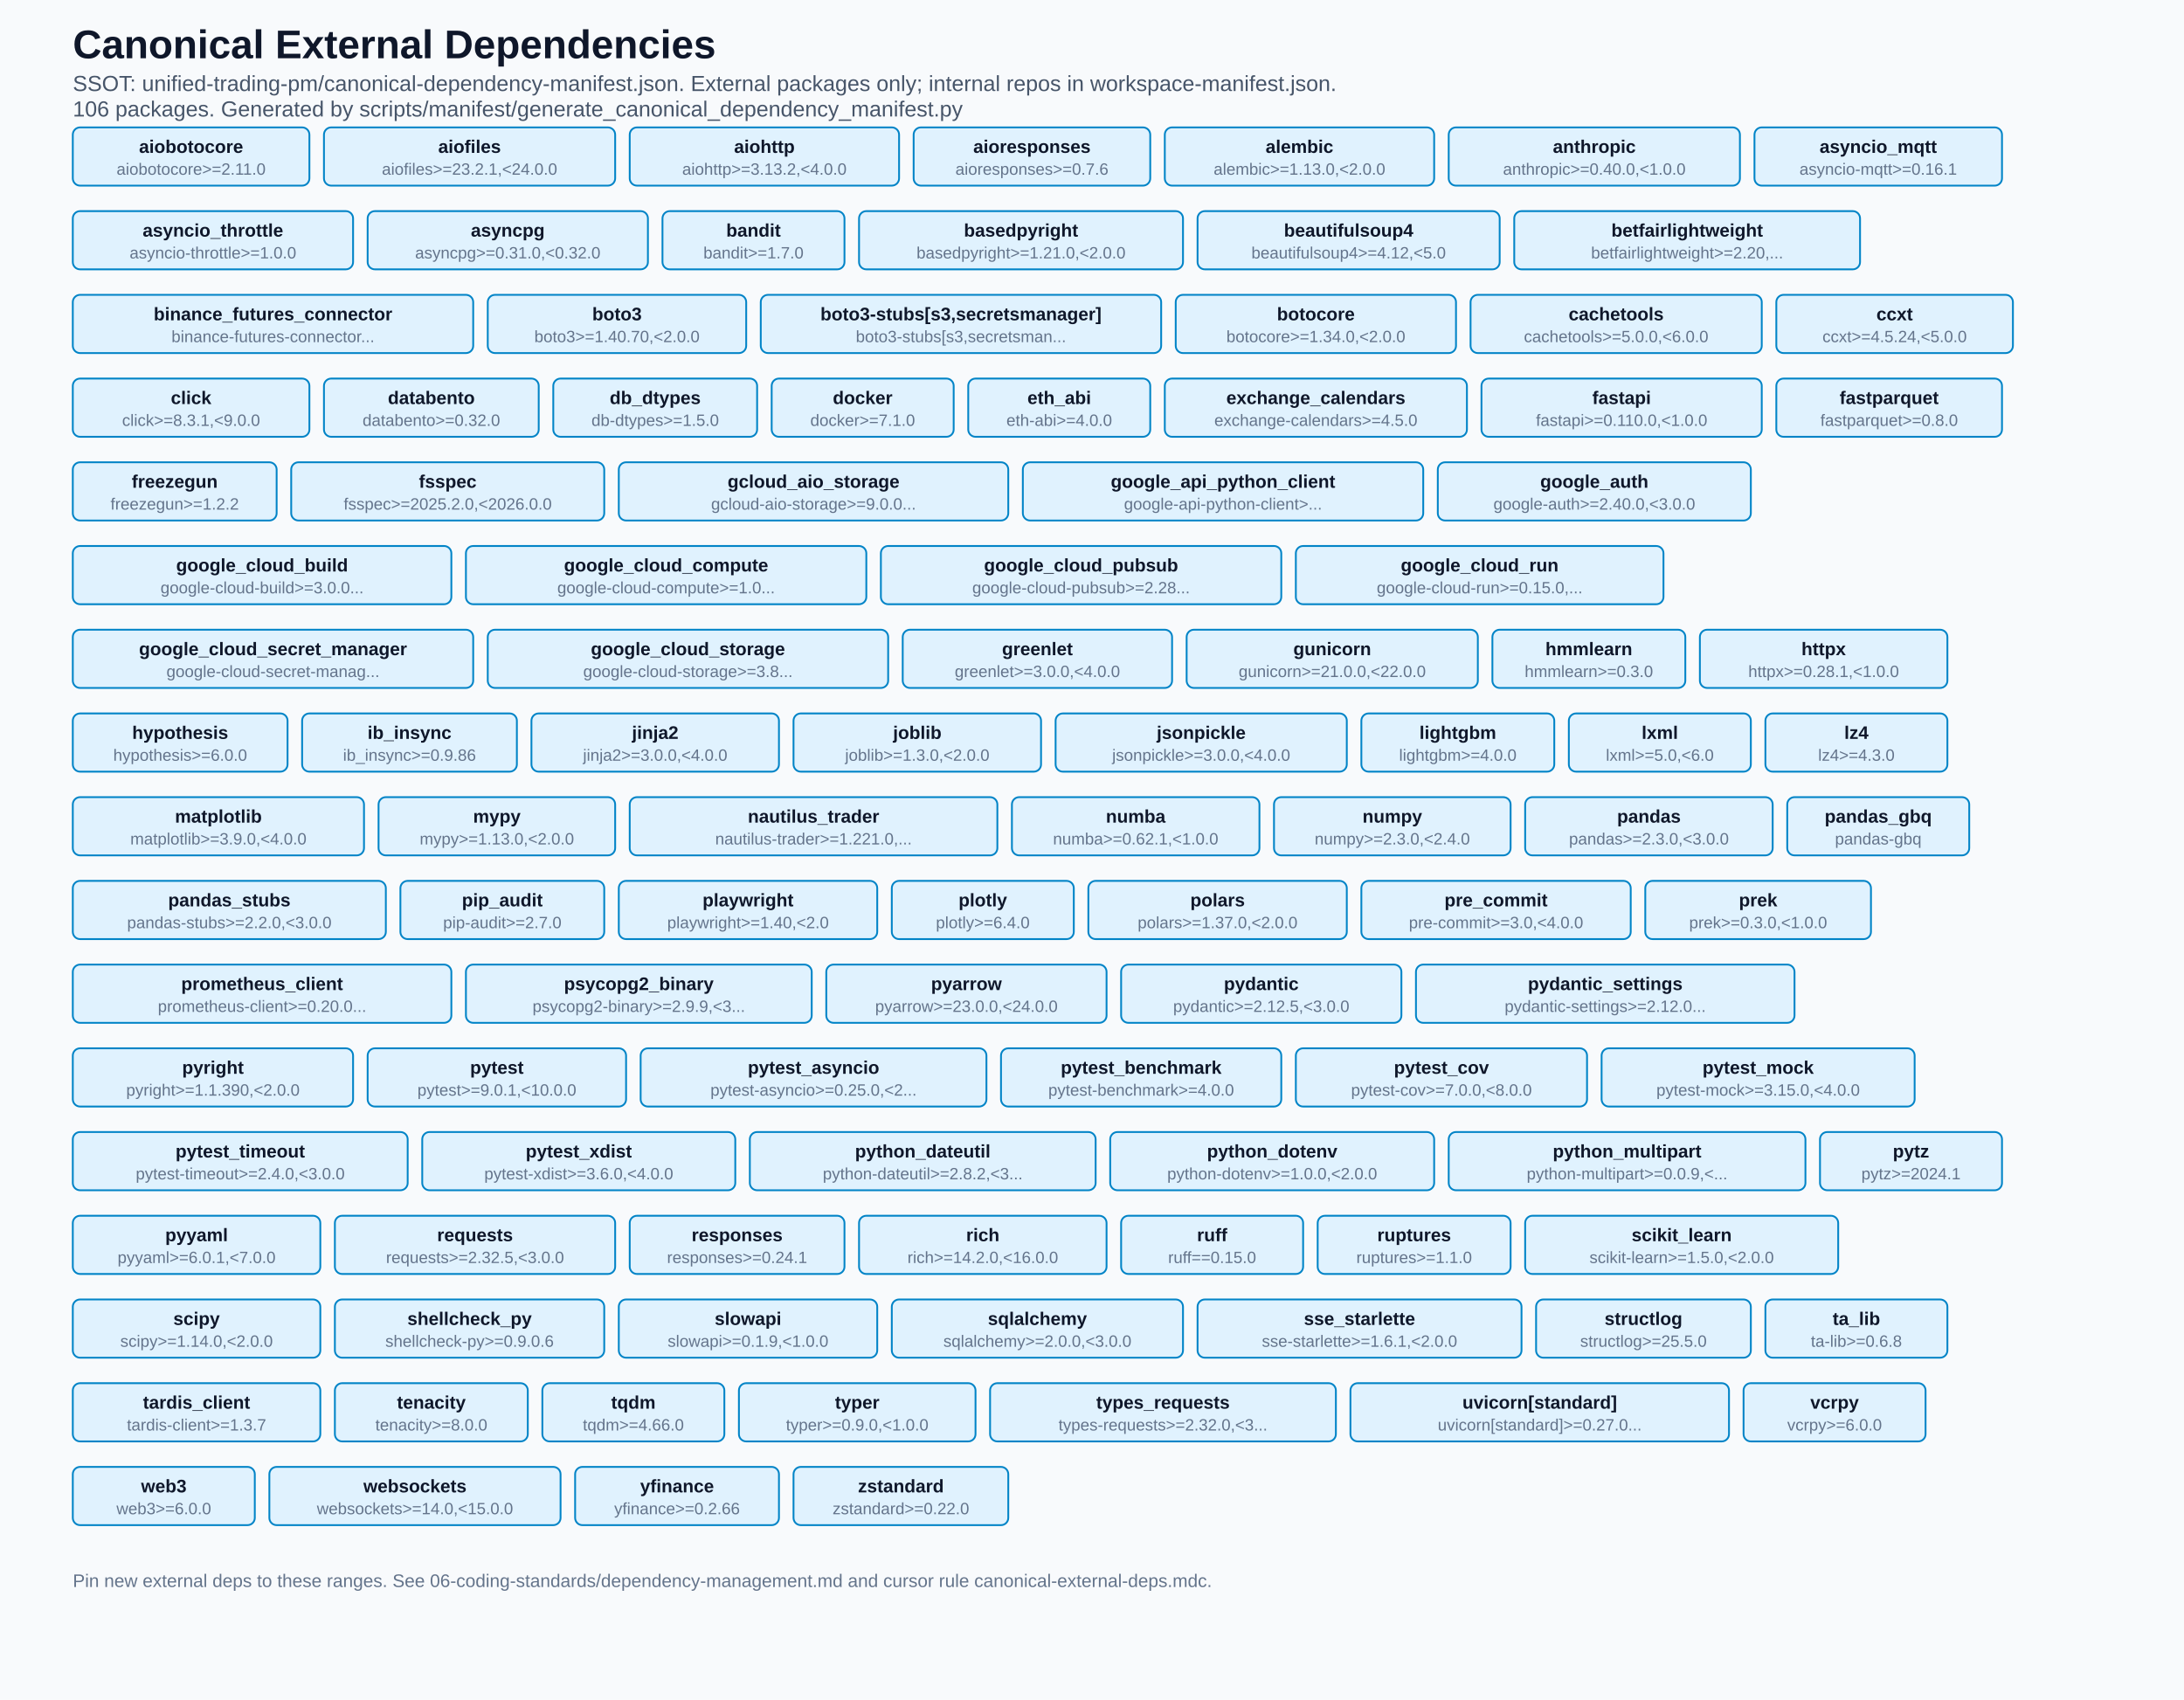
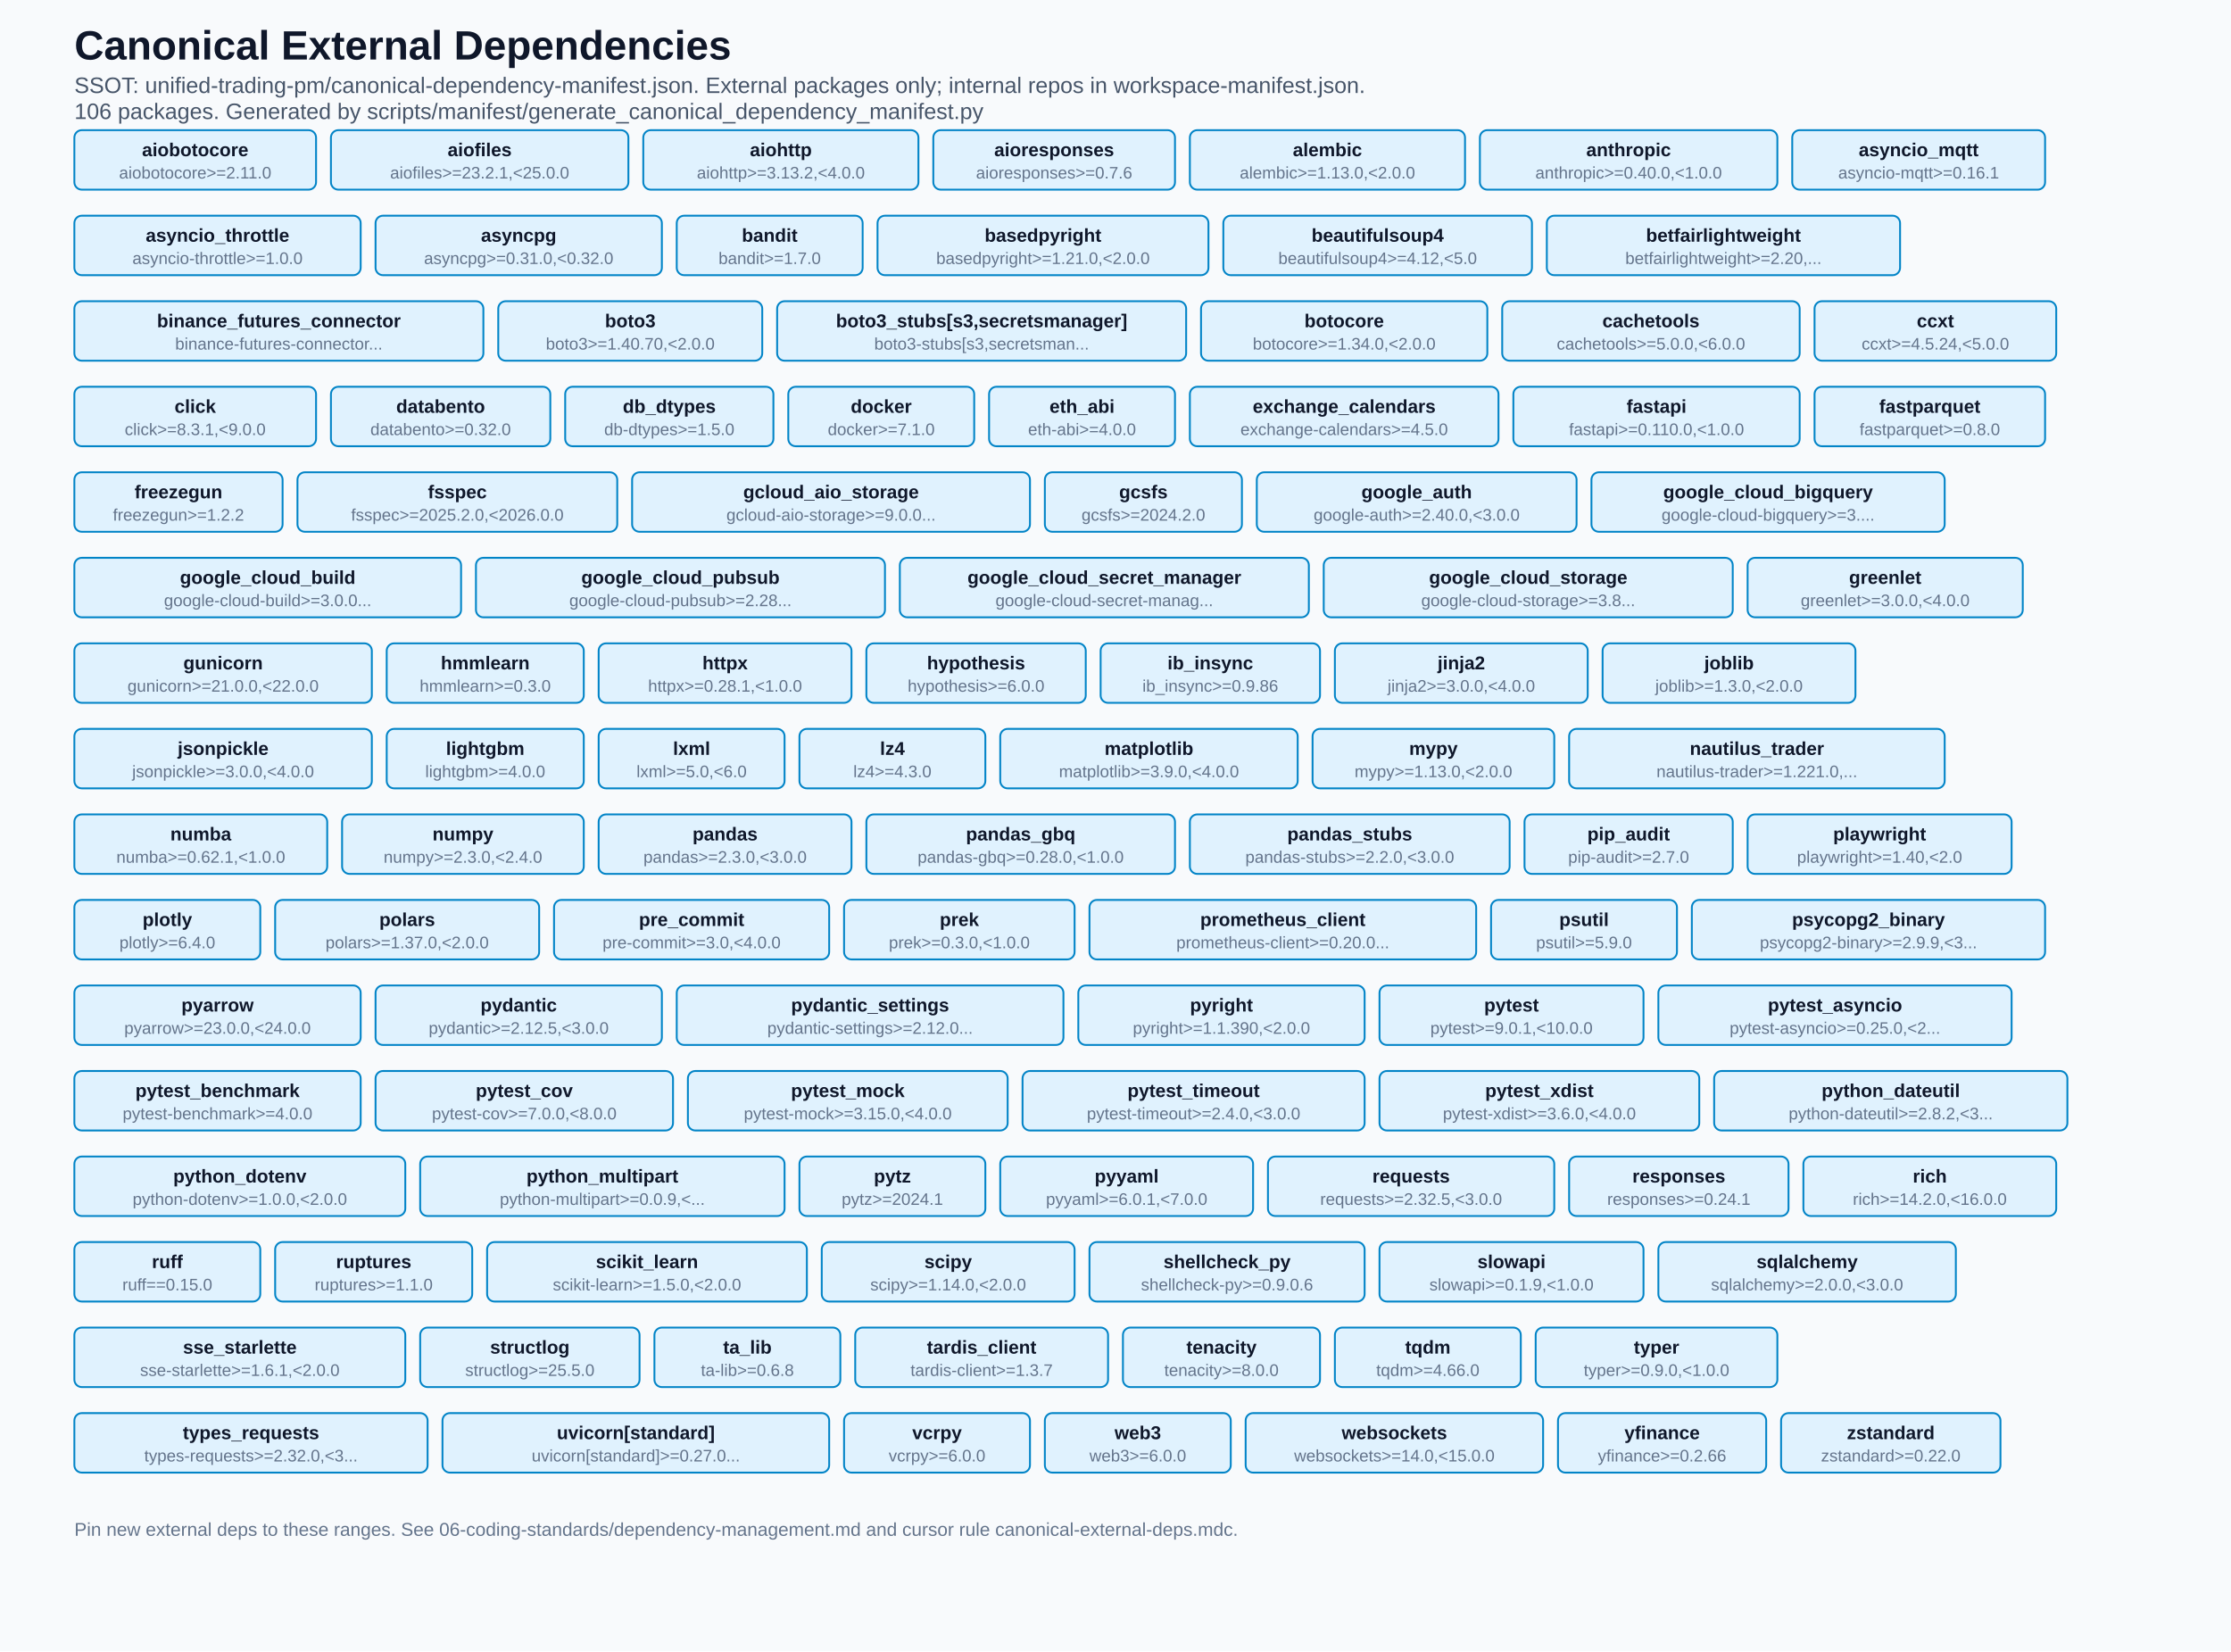
- <svg xmlns="http://www.w3.org/2000/svg" width="1200" height="934" viewBox="0 0 1200 934">
+ <svg xmlns="http://www.w3.org/2000/svg" width="1200" height="888" viewBox="0 0 1200 888">
  <defs>
    <style>

  .bg { fill: #f8fafc; }
  .title { font: 700 22px Arial, sans-serif; fill: #0f172a; }
  .subtitle { font: 500 12px Arial, sans-serif; fill: #475569; }
  .section { font: 700 13px Arial, sans-serif; fill: #0f172a; }
  .label { font: 600 10px Arial, sans-serif; fill: #0f172a; }
  .ver { font: 500 9px Arial, sans-serif; fill: #64748b; }
  .pkg-box { fill: #e0f2fe; stroke: #0284c7; stroke-width: 1; rx: 4; }
  .footer { font: 500 10px Arial, sans-serif; fill: #64748b; }

</style>
  </defs>
-   <rect class="bg" x="0" y="0" width="1200" height="934" />
+   <rect class="bg" x="0" y="0" width="1200" height="888" />
  <text x="40" y="32" class="title">Canonical External Dependencies</text>
  <text x="40" y="50" class="subtitle">SSOT: unified-trading-pm/canonical-dependency-manifest.json. External packages only; internal repos in workspace-manifest.json.</text>
  <text x="40" y="64" class="subtitle">106 packages. Generated by scripts/manifest/generate_canonical_dependency_manifest.py</text>
  <rect x="40" y="70" width="130" height="32" class="pkg-box" />
  <text x="105" y="84" text-anchor="middle" class="label">aiobotocore</text>
  <text x="105" y="96" text-anchor="middle" class="ver">aiobotocore&gt;=2.11.0</text>
  <rect x="178" y="70" width="160" height="32" class="pkg-box" />
  <text x="258" y="84" text-anchor="middle" class="label">aiofiles</text>
-   <text x="258" y="96" text-anchor="middle" class="ver">aiofiles&gt;=23.2.1,&lt;24.0.0</text>
+   <text x="258" y="96" text-anchor="middle" class="ver">aiofiles&gt;=23.2.1,&lt;25.0.0</text>
  <rect x="346" y="70" width="148" height="32" class="pkg-box" />
  <text x="420" y="84" text-anchor="middle" class="label">aiohttp</text>
  <text x="420" y="96" text-anchor="middle" class="ver">aiohttp&gt;=3.13.2,&lt;4.0.0</text>
  <rect x="502" y="70" width="130" height="32" class="pkg-box" />
  <text x="567" y="84" text-anchor="middle" class="label">aioresponses</text>
  <text x="567" y="96" text-anchor="middle" class="ver">aioresponses&gt;=0.7.6</text>
  <rect x="640" y="70" width="148" height="32" class="pkg-box" />
  <text x="714" y="84" text-anchor="middle" class="label">alembic</text>
  <text x="714" y="96" text-anchor="middle" class="ver">alembic&gt;=1.13.0,&lt;2.0.0</text>
  <rect x="796" y="70" width="160" height="32" class="pkg-box" />
  <text x="876" y="84" text-anchor="middle" class="label">anthropic</text>
  <text x="876" y="96" text-anchor="middle" class="ver">anthropic&gt;=0.40.0,&lt;1.0.0</text>
  <rect x="964" y="70" width="136" height="32" class="pkg-box" />
  <text x="1032" y="84" text-anchor="middle" class="label">asyncio_mqtt</text>
  <text x="1032" y="96" text-anchor="middle" class="ver">asyncio-mqtt&gt;=0.16.1</text>
  <rect x="40" y="116" width="154" height="32" class="pkg-box" />
  <text x="117" y="130" text-anchor="middle" class="label">asyncio_throttle</text>
  <text x="117" y="142" text-anchor="middle" class="ver">asyncio-throttle&gt;=1.0.0</text>
  <rect x="202" y="116" width="154" height="32" class="pkg-box" />
  <text x="279" y="130" text-anchor="middle" class="label">asyncpg</text>
  <text x="279" y="142" text-anchor="middle" class="ver">asyncpg&gt;=0.31.0,&lt;0.32.0</text>
  <rect x="364" y="116" width="100" height="32" class="pkg-box" />
  <text x="414" y="130" text-anchor="middle" class="label">bandit</text>
  <text x="414" y="142" text-anchor="middle" class="ver">bandit&gt;=1.7.0</text>
  <rect x="472" y="116" width="178" height="32" class="pkg-box" />
  <text x="561" y="130" text-anchor="middle" class="label">basedpyright</text>
  <text x="561" y="142" text-anchor="middle" class="ver">basedpyright&gt;=1.21.0,&lt;2.0.0</text>
  <rect x="658" y="116" width="166" height="32" class="pkg-box" />
  <text x="741" y="130" text-anchor="middle" class="label">beautifulsoup4</text>
  <text x="741" y="142" text-anchor="middle" class="ver">beautifulsoup4&gt;=4.12,&lt;5.0</text>
  <rect x="832" y="116" width="190" height="32" class="pkg-box" />
  <text x="927" y="130" text-anchor="middle" class="label">betfairlightweight</text>
  <text x="927" y="142" text-anchor="middle" class="ver">betfairlightweight&gt;=2.20,...</text>
  <rect x="40" y="162" width="220" height="32" class="pkg-box" />
  <text x="150" y="176" text-anchor="middle" class="label">binance_futures_connector</text>
  <text x="150" y="188" text-anchor="middle" class="ver">binance-futures-connector...</text>
  <rect x="268" y="162" width="142" height="32" class="pkg-box" />
  <text x="339" y="176" text-anchor="middle" class="label">boto3</text>
  <text x="339" y="188" text-anchor="middle" class="ver">boto3&gt;=1.40.70,&lt;2.0.0</text>
  <rect x="418" y="162" width="220" height="32" class="pkg-box" />
-   <text x="528" y="176" text-anchor="middle" class="label">boto3-stubs[s3,secretsmanager]</text>
+   <text x="528" y="176" text-anchor="middle" class="label">boto3_stubs[s3,secretsmanager]</text>
  <text x="528" y="188" text-anchor="middle" class="ver">boto3-stubs[s3,secretsman...</text>
  <rect x="646" y="162" width="154" height="32" class="pkg-box" />
  <text x="723" y="176" text-anchor="middle" class="label">botocore</text>
  <text x="723" y="188" text-anchor="middle" class="ver">botocore&gt;=1.34.0,&lt;2.0.0</text>
  <rect x="808" y="162" width="160" height="32" class="pkg-box" />
  <text x="888" y="176" text-anchor="middle" class="label">cachetools</text>
  <text x="888" y="188" text-anchor="middle" class="ver">cachetools&gt;=5.0.0,&lt;6.0.0</text>
  <rect x="976" y="162" width="130" height="32" class="pkg-box" />
  <text x="1041" y="176" text-anchor="middle" class="label">ccxt</text>
  <text x="1041" y="188" text-anchor="middle" class="ver">ccxt&gt;=4.5.24,&lt;5.0.0</text>
  <rect x="40" y="208" width="130" height="32" class="pkg-box" />
  <text x="105" y="222" text-anchor="middle" class="label">click</text>
  <text x="105" y="234" text-anchor="middle" class="ver">click&gt;=8.3.1,&lt;9.0.0</text>
  <rect x="178" y="208" width="118" height="32" class="pkg-box" />
  <text x="237" y="222" text-anchor="middle" class="label">databento</text>
  <text x="237" y="234" text-anchor="middle" class="ver">databento&gt;=0.32.0</text>
  <rect x="304" y="208" width="112" height="32" class="pkg-box" />
  <text x="360" y="222" text-anchor="middle" class="label">db_dtypes</text>
  <text x="360" y="234" text-anchor="middle" class="ver">db-dtypes&gt;=1.5.0</text>
  <rect x="424" y="208" width="100" height="32" class="pkg-box" />
  <text x="474" y="222" text-anchor="middle" class="label">docker</text>
  <text x="474" y="234" text-anchor="middle" class="ver">docker&gt;=7.1.0</text>
  <rect x="532" y="208" width="100" height="32" class="pkg-box" />
  <text x="582" y="222" text-anchor="middle" class="label">eth_abi</text>
  <text x="582" y="234" text-anchor="middle" class="ver">eth-abi&gt;=4.0.0</text>
  <rect x="640" y="208" width="166" height="32" class="pkg-box" />
  <text x="723" y="222" text-anchor="middle" class="label">exchange_calendars</text>
  <text x="723" y="234" text-anchor="middle" class="ver">exchange-calendars&gt;=4.5.0</text>
  <rect x="814" y="208" width="154" height="32" class="pkg-box" />
  <text x="891" y="222" text-anchor="middle" class="label">fastapi</text>
  <text x="891" y="234" text-anchor="middle" class="ver">fastapi&gt;=0.110.0,&lt;1.0.0</text>
  <rect x="976" y="208" width="124" height="32" class="pkg-box" />
  <text x="1038" y="222" text-anchor="middle" class="label">fastparquet</text>
  <text x="1038" y="234" text-anchor="middle" class="ver">fastparquet&gt;=0.8.0</text>
  <rect x="40" y="254" width="112" height="32" class="pkg-box" />
  <text x="96" y="268" text-anchor="middle" class="label">freezegun</text>
  <text x="96" y="280" text-anchor="middle" class="ver">freezegun&gt;=1.2.2</text>
  <rect x="160" y="254" width="172" height="32" class="pkg-box" />
  <text x="246" y="268" text-anchor="middle" class="label">fsspec</text>
  <text x="246" y="280" text-anchor="middle" class="ver">fsspec&gt;=2025.2.0,&lt;2026.0.0</text>
  <rect x="340" y="254" width="214" height="32" class="pkg-box" />
  <text x="447" y="268" text-anchor="middle" class="label">gcloud_aio_storage</text>
  <text x="447" y="280" text-anchor="middle" class="ver">gcloud-aio-storage&gt;=9.0.0...</text>
-   <rect x="562" y="254" width="220" height="32" class="pkg-box" />
-   <text x="672" y="268" text-anchor="middle" class="label">google_api_python_client</text>
-   <text x="672" y="280" text-anchor="middle" class="ver">google-api-python-client&gt;...</text>
-   <rect x="790" y="254" width="172" height="32" class="pkg-box" />
-   <text x="876" y="268" text-anchor="middle" class="label">google_auth</text>
-   <text x="876" y="280" text-anchor="middle" class="ver">google-auth&gt;=2.40.0,&lt;3.0.0</text>
+   <rect x="562" y="254" width="106" height="32" class="pkg-box" />
+   <text x="615" y="268" text-anchor="middle" class="label">gcsfs</text>
+   <text x="615" y="280" text-anchor="middle" class="ver">gcsfs&gt;=2024.2.0</text>
+   <rect x="676" y="254" width="172" height="32" class="pkg-box" />
+   <text x="762" y="268" text-anchor="middle" class="label">google_auth</text>
+   <text x="762" y="280" text-anchor="middle" class="ver">google-auth&gt;=2.40.0,&lt;3.0.0</text>
+   <rect x="856" y="254" width="190" height="32" class="pkg-box" />
+   <text x="951" y="268" text-anchor="middle" class="label">google_cloud_bigquery</text>
+   <text x="951" y="280" text-anchor="middle" class="ver">google-cloud-bigquery&gt;=3....</text>
  <rect x="40" y="300" width="208" height="32" class="pkg-box" />
  <text x="144" y="314" text-anchor="middle" class="label">google_cloud_build</text>
  <text x="144" y="326" text-anchor="middle" class="ver">google-cloud-build&gt;=3.0.0...</text>
  <rect x="256" y="300" width="220" height="32" class="pkg-box" />
-   <text x="366" y="314" text-anchor="middle" class="label">google_cloud_compute</text>
-   <text x="366" y="326" text-anchor="middle" class="ver">google-cloud-compute&gt;=1.0...</text>
+   <text x="366" y="314" text-anchor="middle" class="label">google_cloud_pubsub</text>
+   <text x="366" y="326" text-anchor="middle" class="ver">google-cloud-pubsub&gt;=2.28...</text>
  <rect x="484" y="300" width="220" height="32" class="pkg-box" />
-   <text x="594" y="314" text-anchor="middle" class="label">google_cloud_pubsub</text>
-   <text x="594" y="326" text-anchor="middle" class="ver">google-cloud-pubsub&gt;=2.28...</text>
-   <rect x="712" y="300" width="202" height="32" class="pkg-box" />
-   <text x="813" y="314" text-anchor="middle" class="label">google_cloud_run</text>
-   <text x="813" y="326" text-anchor="middle" class="ver">google-cloud-run&gt;=0.15.0,...</text>
-   <rect x="40" y="346" width="220" height="32" class="pkg-box" />
-   <text x="150" y="360" text-anchor="middle" class="label">google_cloud_secret_manager</text>
-   <text x="150" y="372" text-anchor="middle" class="ver">google-cloud-secret-manag...</text>
-   <rect x="268" y="346" width="220" height="32" class="pkg-box" />
-   <text x="378" y="360" text-anchor="middle" class="label">google_cloud_storage</text>
-   <text x="378" y="372" text-anchor="middle" class="ver">google-cloud-storage&gt;=3.8...</text>
-   <rect x="496" y="346" width="148" height="32" class="pkg-box" />
-   <text x="570" y="360" text-anchor="middle" class="label">greenlet</text>
-   <text x="570" y="372" text-anchor="middle" class="ver">greenlet&gt;=3.0.0,&lt;4.0.0</text>
-   <rect x="652" y="346" width="160" height="32" class="pkg-box" />
-   <text x="732" y="360" text-anchor="middle" class="label">gunicorn</text>
-   <text x="732" y="372" text-anchor="middle" class="ver">gunicorn&gt;=21.0.0,&lt;22.0.0</text>
-   <rect x="820" y="346" width="106" height="32" class="pkg-box" />
-   <text x="873" y="360" text-anchor="middle" class="label">hmmlearn</text>
-   <text x="873" y="372" text-anchor="middle" class="ver">hmmlearn&gt;=0.3.0</text>
-   <rect x="934" y="346" width="136" height="32" class="pkg-box" />
-   <text x="1002" y="360" text-anchor="middle" class="label">httpx</text>
-   <text x="1002" y="372" text-anchor="middle" class="ver">httpx&gt;=0.28.1,&lt;1.0.0</text>
-   <rect x="40" y="392" width="118" height="32" class="pkg-box" />
-   <text x="99" y="406" text-anchor="middle" class="label">hypothesis</text>
-   <text x="99" y="418" text-anchor="middle" class="ver">hypothesis&gt;=6.0.0</text>
-   <rect x="166" y="392" width="118" height="32" class="pkg-box" />
-   <text x="225" y="406" text-anchor="middle" class="label">ib_insync</text>
-   <text x="225" y="418" text-anchor="middle" class="ver">ib_insync&gt;=0.9.86</text>
-   <rect x="292" y="392" width="136" height="32" class="pkg-box" />
-   <text x="360" y="406" text-anchor="middle" class="label">jinja2</text>
-   <text x="360" y="418" text-anchor="middle" class="ver">jinja2&gt;=3.0.0,&lt;4.0.0</text>
-   <rect x="436" y="392" width="136" height="32" class="pkg-box" />
-   <text x="504" y="406" text-anchor="middle" class="label">joblib</text>
-   <text x="504" y="418" text-anchor="middle" class="ver">joblib&gt;=1.3.0,&lt;2.0.0</text>
-   <rect x="580" y="392" width="160" height="32" class="pkg-box" />
-   <text x="660" y="406" text-anchor="middle" class="label">jsonpickle</text>
-   <text x="660" y="418" text-anchor="middle" class="ver">jsonpickle&gt;=3.0.0,&lt;4.0.0</text>
-   <rect x="748" y="392" width="106" height="32" class="pkg-box" />
-   <text x="801" y="406" text-anchor="middle" class="label">lightgbm</text>
-   <text x="801" y="418" text-anchor="middle" class="ver">lightgbm&gt;=4.0.0</text>
-   <rect x="862" y="392" width="100" height="32" class="pkg-box" />
-   <text x="912" y="406" text-anchor="middle" class="label">lxml</text>
-   <text x="912" y="418" text-anchor="middle" class="ver">lxml&gt;=5.0,&lt;6.0</text>
-   <rect x="970" y="392" width="100" height="32" class="pkg-box" />
-   <text x="1020" y="406" text-anchor="middle" class="label">lz4</text>
-   <text x="1020" y="418" text-anchor="middle" class="ver">lz4&gt;=4.3.0</text>
-   <rect x="40" y="438" width="160" height="32" class="pkg-box" />
-   <text x="120" y="452" text-anchor="middle" class="label">matplotlib</text>
-   <text x="120" y="464" text-anchor="middle" class="ver">matplotlib&gt;=3.9.0,&lt;4.0.0</text>
-   <rect x="208" y="438" width="130" height="32" class="pkg-box" />
-   <text x="273" y="452" text-anchor="middle" class="label">mypy</text>
-   <text x="273" y="464" text-anchor="middle" class="ver">mypy&gt;=1.13.0,&lt;2.0.0</text>
-   <rect x="346" y="438" width="202" height="32" class="pkg-box" />
-   <text x="447" y="452" text-anchor="middle" class="label">nautilus_trader</text>
-   <text x="447" y="464" text-anchor="middle" class="ver">nautilus-trader&gt;=1.221.0,...</text>
-   <rect x="556" y="438" width="136" height="32" class="pkg-box" />
-   <text x="624" y="452" text-anchor="middle" class="label">numba</text>
-   <text x="624" y="464" text-anchor="middle" class="ver">numba&gt;=0.62.1,&lt;1.0.0</text>
-   <rect x="700" y="438" width="130" height="32" class="pkg-box" />
-   <text x="765" y="452" text-anchor="middle" class="label">numpy</text>
-   <text x="765" y="464" text-anchor="middle" class="ver">numpy&gt;=2.3.0,&lt;2.4.0</text>
-   <rect x="838" y="438" width="136" height="32" class="pkg-box" />
-   <text x="906" y="452" text-anchor="middle" class="label">pandas</text>
-   <text x="906" y="464" text-anchor="middle" class="ver">pandas&gt;=2.3.0,&lt;3.0.0</text>
-   <rect x="982" y="438" width="100" height="32" class="pkg-box" />
-   <text x="1032" y="452" text-anchor="middle" class="label">pandas_gbq</text>
-   <text x="1032" y="464" text-anchor="middle" class="ver">pandas-gbq</text>
-   <rect x="40" y="484" width="172" height="32" class="pkg-box" />
-   <text x="126" y="498" text-anchor="middle" class="label">pandas_stubs</text>
-   <text x="126" y="510" text-anchor="middle" class="ver">pandas-stubs&gt;=2.2.0,&lt;3.0.0</text>
-   <rect x="220" y="484" width="112" height="32" class="pkg-box" />
-   <text x="276" y="498" text-anchor="middle" class="label">pip_audit</text>
-   <text x="276" y="510" text-anchor="middle" class="ver">pip-audit&gt;=2.7.0</text>
-   <rect x="340" y="484" width="142" height="32" class="pkg-box" />
-   <text x="411" y="498" text-anchor="middle" class="label">playwright</text>
-   <text x="411" y="510" text-anchor="middle" class="ver">playwright&gt;=1.40,&lt;2.0</text>
-   <rect x="490" y="484" width="100" height="32" class="pkg-box" />
-   <text x="540" y="498" text-anchor="middle" class="label">plotly</text>
-   <text x="540" y="510" text-anchor="middle" class="ver">plotly&gt;=6.4.0</text>
-   <rect x="598" y="484" width="142" height="32" class="pkg-box" />
-   <text x="669" y="498" text-anchor="middle" class="label">polars</text>
-   <text x="669" y="510" text-anchor="middle" class="ver">polars&gt;=1.37.0,&lt;2.0.0</text>
-   <rect x="748" y="484" width="148" height="32" class="pkg-box" />
-   <text x="822" y="498" text-anchor="middle" class="label">pre_commit</text>
-   <text x="822" y="510" text-anchor="middle" class="ver">pre-commit&gt;=3.0,&lt;4.0.0</text>
-   <rect x="904" y="484" width="124" height="32" class="pkg-box" />
-   <text x="966" y="498" text-anchor="middle" class="label">prek</text>
-   <text x="966" y="510" text-anchor="middle" class="ver">prek&gt;=0.3.0,&lt;1.0.0</text>
-   <rect x="40" y="530" width="208" height="32" class="pkg-box" />
-   <text x="144" y="544" text-anchor="middle" class="label">prometheus_client</text>
-   <text x="144" y="556" text-anchor="middle" class="ver">prometheus-client&gt;=0.20.0...</text>
-   <rect x="256" y="530" width="190" height="32" class="pkg-box" />
-   <text x="351" y="544" text-anchor="middle" class="label">psycopg2_binary</text>
-   <text x="351" y="556" text-anchor="middle" class="ver">psycopg2-binary&gt;=2.9.9,&lt;3...</text>
-   <rect x="454" y="530" width="154" height="32" class="pkg-box" />
-   <text x="531" y="544" text-anchor="middle" class="label">pyarrow</text>
-   <text x="531" y="556" text-anchor="middle" class="ver">pyarrow&gt;=23.0.0,&lt;24.0.0</text>
-   <rect x="616" y="530" width="154" height="32" class="pkg-box" />
-   <text x="693" y="544" text-anchor="middle" class="label">pydantic</text>
-   <text x="693" y="556" text-anchor="middle" class="ver">pydantic&gt;=2.12.5,&lt;3.0.0</text>
-   <rect x="778" y="530" width="208" height="32" class="pkg-box" />
-   <text x="882" y="544" text-anchor="middle" class="label">pydantic_settings</text>
-   <text x="882" y="556" text-anchor="middle" class="ver">pydantic-settings&gt;=2.12.0...</text>
+   <text x="594" y="314" text-anchor="middle" class="label">google_cloud_secret_manager</text>
+   <text x="594" y="326" text-anchor="middle" class="ver">google-cloud-secret-manag...</text>
+   <rect x="712" y="300" width="220" height="32" class="pkg-box" />
+   <text x="822" y="314" text-anchor="middle" class="label">google_cloud_storage</text>
+   <text x="822" y="326" text-anchor="middle" class="ver">google-cloud-storage&gt;=3.8...</text>
+   <rect x="940" y="300" width="148" height="32" class="pkg-box" />
+   <text x="1014" y="314" text-anchor="middle" class="label">greenlet</text>
+   <text x="1014" y="326" text-anchor="middle" class="ver">greenlet&gt;=3.0.0,&lt;4.0.0</text>
+   <rect x="40" y="346" width="160" height="32" class="pkg-box" />
+   <text x="120" y="360" text-anchor="middle" class="label">gunicorn</text>
+   <text x="120" y="372" text-anchor="middle" class="ver">gunicorn&gt;=21.0.0,&lt;22.0.0</text>
+   <rect x="208" y="346" width="106" height="32" class="pkg-box" />
+   <text x="261" y="360" text-anchor="middle" class="label">hmmlearn</text>
+   <text x="261" y="372" text-anchor="middle" class="ver">hmmlearn&gt;=0.3.0</text>
+   <rect x="322" y="346" width="136" height="32" class="pkg-box" />
+   <text x="390" y="360" text-anchor="middle" class="label">httpx</text>
+   <text x="390" y="372" text-anchor="middle" class="ver">httpx&gt;=0.28.1,&lt;1.0.0</text>
+   <rect x="466" y="346" width="118" height="32" class="pkg-box" />
+   <text x="525" y="360" text-anchor="middle" class="label">hypothesis</text>
+   <text x="525" y="372" text-anchor="middle" class="ver">hypothesis&gt;=6.0.0</text>
+   <rect x="592" y="346" width="118" height="32" class="pkg-box" />
+   <text x="651" y="360" text-anchor="middle" class="label">ib_insync</text>
+   <text x="651" y="372" text-anchor="middle" class="ver">ib_insync&gt;=0.9.86</text>
+   <rect x="718" y="346" width="136" height="32" class="pkg-box" />
+   <text x="786" y="360" text-anchor="middle" class="label">jinja2</text>
+   <text x="786" y="372" text-anchor="middle" class="ver">jinja2&gt;=3.0.0,&lt;4.0.0</text>
+   <rect x="862" y="346" width="136" height="32" class="pkg-box" />
+   <text x="930" y="360" text-anchor="middle" class="label">joblib</text>
+   <text x="930" y="372" text-anchor="middle" class="ver">joblib&gt;=1.3.0,&lt;2.0.0</text>
+   <rect x="40" y="392" width="160" height="32" class="pkg-box" />
+   <text x="120" y="406" text-anchor="middle" class="label">jsonpickle</text>
+   <text x="120" y="418" text-anchor="middle" class="ver">jsonpickle&gt;=3.0.0,&lt;4.0.0</text>
+   <rect x="208" y="392" width="106" height="32" class="pkg-box" />
+   <text x="261" y="406" text-anchor="middle" class="label">lightgbm</text>
+   <text x="261" y="418" text-anchor="middle" class="ver">lightgbm&gt;=4.0.0</text>
+   <rect x="322" y="392" width="100" height="32" class="pkg-box" />
+   <text x="372" y="406" text-anchor="middle" class="label">lxml</text>
+   <text x="372" y="418" text-anchor="middle" class="ver">lxml&gt;=5.0,&lt;6.0</text>
+   <rect x="430" y="392" width="100" height="32" class="pkg-box" />
+   <text x="480" y="406" text-anchor="middle" class="label">lz4</text>
+   <text x="480" y="418" text-anchor="middle" class="ver">lz4&gt;=4.3.0</text>
+   <rect x="538" y="392" width="160" height="32" class="pkg-box" />
+   <text x="618" y="406" text-anchor="middle" class="label">matplotlib</text>
+   <text x="618" y="418" text-anchor="middle" class="ver">matplotlib&gt;=3.9.0,&lt;4.0.0</text>
+   <rect x="706" y="392" width="130" height="32" class="pkg-box" />
+   <text x="771" y="406" text-anchor="middle" class="label">mypy</text>
+   <text x="771" y="418" text-anchor="middle" class="ver">mypy&gt;=1.13.0,&lt;2.0.0</text>
+   <rect x="844" y="392" width="202" height="32" class="pkg-box" />
+   <text x="945" y="406" text-anchor="middle" class="label">nautilus_trader</text>
+   <text x="945" y="418" text-anchor="middle" class="ver">nautilus-trader&gt;=1.221.0,...</text>
+   <rect x="40" y="438" width="136" height="32" class="pkg-box" />
+   <text x="108" y="452" text-anchor="middle" class="label">numba</text>
+   <text x="108" y="464" text-anchor="middle" class="ver">numba&gt;=0.62.1,&lt;1.0.0</text>
+   <rect x="184" y="438" width="130" height="32" class="pkg-box" />
+   <text x="249" y="452" text-anchor="middle" class="label">numpy</text>
+   <text x="249" y="464" text-anchor="middle" class="ver">numpy&gt;=2.3.0,&lt;2.4.0</text>
+   <rect x="322" y="438" width="136" height="32" class="pkg-box" />
+   <text x="390" y="452" text-anchor="middle" class="label">pandas</text>
+   <text x="390" y="464" text-anchor="middle" class="ver">pandas&gt;=2.3.0,&lt;3.0.0</text>
+   <rect x="466" y="438" width="166" height="32" class="pkg-box" />
+   <text x="549" y="452" text-anchor="middle" class="label">pandas_gbq</text>
+   <text x="549" y="464" text-anchor="middle" class="ver">pandas-gbq&gt;=0.28.0,&lt;1.0.0</text>
+   <rect x="640" y="438" width="172" height="32" class="pkg-box" />
+   <text x="726" y="452" text-anchor="middle" class="label">pandas_stubs</text>
+   <text x="726" y="464" text-anchor="middle" class="ver">pandas-stubs&gt;=2.2.0,&lt;3.0.0</text>
+   <rect x="820" y="438" width="112" height="32" class="pkg-box" />
+   <text x="876" y="452" text-anchor="middle" class="label">pip_audit</text>
+   <text x="876" y="464" text-anchor="middle" class="ver">pip-audit&gt;=2.7.0</text>
+   <rect x="940" y="438" width="142" height="32" class="pkg-box" />
+   <text x="1011" y="452" text-anchor="middle" class="label">playwright</text>
+   <text x="1011" y="464" text-anchor="middle" class="ver">playwright&gt;=1.40,&lt;2.0</text>
+   <rect x="40" y="484" width="100" height="32" class="pkg-box" />
+   <text x="90" y="498" text-anchor="middle" class="label">plotly</text>
+   <text x="90" y="510" text-anchor="middle" class="ver">plotly&gt;=6.4.0</text>
+   <rect x="148" y="484" width="142" height="32" class="pkg-box" />
+   <text x="219" y="498" text-anchor="middle" class="label">polars</text>
+   <text x="219" y="510" text-anchor="middle" class="ver">polars&gt;=1.37.0,&lt;2.0.0</text>
+   <rect x="298" y="484" width="148" height="32" class="pkg-box" />
+   <text x="372" y="498" text-anchor="middle" class="label">pre_commit</text>
+   <text x="372" y="510" text-anchor="middle" class="ver">pre-commit&gt;=3.0,&lt;4.0.0</text>
+   <rect x="454" y="484" width="124" height="32" class="pkg-box" />
+   <text x="516" y="498" text-anchor="middle" class="label">prek</text>
+   <text x="516" y="510" text-anchor="middle" class="ver">prek&gt;=0.3.0,&lt;1.0.0</text>
+   <rect x="586" y="484" width="208" height="32" class="pkg-box" />
+   <text x="690" y="498" text-anchor="middle" class="label">prometheus_client</text>
+   <text x="690" y="510" text-anchor="middle" class="ver">prometheus-client&gt;=0.20.0...</text>
+   <rect x="802" y="484" width="100" height="32" class="pkg-box" />
+   <text x="852" y="498" text-anchor="middle" class="label">psutil</text>
+   <text x="852" y="510" text-anchor="middle" class="ver">psutil&gt;=5.9.0</text>
+   <rect x="910" y="484" width="190" height="32" class="pkg-box" />
+   <text x="1005" y="498" text-anchor="middle" class="label">psycopg2_binary</text>
+   <text x="1005" y="510" text-anchor="middle" class="ver">psycopg2-binary&gt;=2.9.9,&lt;3...</text>
+   <rect x="40" y="530" width="154" height="32" class="pkg-box" />
+   <text x="117" y="544" text-anchor="middle" class="label">pyarrow</text>
+   <text x="117" y="556" text-anchor="middle" class="ver">pyarrow&gt;=23.0.0,&lt;24.0.0</text>
+   <rect x="202" y="530" width="154" height="32" class="pkg-box" />
+   <text x="279" y="544" text-anchor="middle" class="label">pydantic</text>
+   <text x="279" y="556" text-anchor="middle" class="ver">pydantic&gt;=2.12.5,&lt;3.0.0</text>
+   <rect x="364" y="530" width="208" height="32" class="pkg-box" />
+   <text x="468" y="544" text-anchor="middle" class="label">pydantic_settings</text>
+   <text x="468" y="556" text-anchor="middle" class="ver">pydantic-settings&gt;=2.12.0...</text>
+   <rect x="580" y="530" width="154" height="32" class="pkg-box" />
+   <text x="657" y="544" text-anchor="middle" class="label">pyright</text>
+   <text x="657" y="556" text-anchor="middle" class="ver">pyright&gt;=1.1.390,&lt;2.0.0</text>
+   <rect x="742" y="530" width="142" height="32" class="pkg-box" />
+   <text x="813" y="544" text-anchor="middle" class="label">pytest</text>
+   <text x="813" y="556" text-anchor="middle" class="ver">pytest&gt;=9.0.1,&lt;10.0.0</text>
+   <rect x="892" y="530" width="190" height="32" class="pkg-box" />
+   <text x="987" y="544" text-anchor="middle" class="label">pytest_asyncio</text>
+   <text x="987" y="556" text-anchor="middle" class="ver">pytest-asyncio&gt;=0.25.0,&lt;2...</text>
  <rect x="40" y="576" width="154" height="32" class="pkg-box" />
-   <text x="117" y="590" text-anchor="middle" class="label">pyright</text>
-   <text x="117" y="602" text-anchor="middle" class="ver">pyright&gt;=1.1.390,&lt;2.0.0</text>
-   <rect x="202" y="576" width="142" height="32" class="pkg-box" />
-   <text x="273" y="590" text-anchor="middle" class="label">pytest</text>
-   <text x="273" y="602" text-anchor="middle" class="ver">pytest&gt;=9.0.1,&lt;10.0.0</text>
-   <rect x="352" y="576" width="190" height="32" class="pkg-box" />
-   <text x="447" y="590" text-anchor="middle" class="label">pytest_asyncio</text>
-   <text x="447" y="602" text-anchor="middle" class="ver">pytest-asyncio&gt;=0.25.0,&lt;2...</text>
-   <rect x="550" y="576" width="154" height="32" class="pkg-box" />
-   <text x="627" y="590" text-anchor="middle" class="label">pytest_benchmark</text>
-   <text x="627" y="602" text-anchor="middle" class="ver">pytest-benchmark&gt;=4.0.0</text>
-   <rect x="712" y="576" width="160" height="32" class="pkg-box" />
-   <text x="792" y="590" text-anchor="middle" class="label">pytest_cov</text>
-   <text x="792" y="602" text-anchor="middle" class="ver">pytest-cov&gt;=7.0.0,&lt;8.0.0</text>
-   <rect x="880" y="576" width="172" height="32" class="pkg-box" />
-   <text x="966" y="590" text-anchor="middle" class="label">pytest_mock</text>
-   <text x="966" y="602" text-anchor="middle" class="ver">pytest-mock&gt;=3.15.0,&lt;4.0.0</text>
-   <rect x="40" y="622" width="184" height="32" class="pkg-box" />
-   <text x="132" y="636" text-anchor="middle" class="label">pytest_timeout</text>
-   <text x="132" y="648" text-anchor="middle" class="ver">pytest-timeout&gt;=2.4.0,&lt;3.0.0</text>
-   <rect x="232" y="622" width="172" height="32" class="pkg-box" />
-   <text x="318" y="636" text-anchor="middle" class="label">pytest_xdist</text>
-   <text x="318" y="648" text-anchor="middle" class="ver">pytest-xdist&gt;=3.6.0,&lt;4.0.0</text>
-   <rect x="412" y="622" width="190" height="32" class="pkg-box" />
-   <text x="507" y="636" text-anchor="middle" class="label">python_dateutil</text>
-   <text x="507" y="648" text-anchor="middle" class="ver">python-dateutil&gt;=2.8.2,&lt;3...</text>
-   <rect x="610" y="622" width="178" height="32" class="pkg-box" />
-   <text x="699" y="636" text-anchor="middle" class="label">python_dotenv</text>
-   <text x="699" y="648" text-anchor="middle" class="ver">python-dotenv&gt;=1.0.0,&lt;2.0.0</text>
-   <rect x="796" y="622" width="196" height="32" class="pkg-box" />
-   <text x="894" y="636" text-anchor="middle" class="label">python_multipart</text>
-   <text x="894" y="648" text-anchor="middle" class="ver">python-multipart&gt;=0.0.9,&lt;...</text>
-   <rect x="1000" y="622" width="100" height="32" class="pkg-box" />
-   <text x="1050" y="636" text-anchor="middle" class="label">pytz</text>
-   <text x="1050" y="648" text-anchor="middle" class="ver">pytz&gt;=2024.1</text>
-   <rect x="40" y="668" width="136" height="32" class="pkg-box" />
-   <text x="108" y="682" text-anchor="middle" class="label">pyyaml</text>
-   <text x="108" y="694" text-anchor="middle" class="ver">pyyaml&gt;=6.0.1,&lt;7.0.0</text>
-   <rect x="184" y="668" width="154" height="32" class="pkg-box" />
-   <text x="261" y="682" text-anchor="middle" class="label">requests</text>
-   <text x="261" y="694" text-anchor="middle" class="ver">requests&gt;=2.32.5,&lt;3.0.0</text>
-   <rect x="346" y="668" width="118" height="32" class="pkg-box" />
-   <text x="405" y="682" text-anchor="middle" class="label">responses</text>
-   <text x="405" y="694" text-anchor="middle" class="ver">responses&gt;=0.24.1</text>
-   <rect x="472" y="668" width="136" height="32" class="pkg-box" />
-   <text x="540" y="682" text-anchor="middle" class="label">rich</text>
-   <text x="540" y="694" text-anchor="middle" class="ver">rich&gt;=14.2.0,&lt;16.0.0</text>
-   <rect x="616" y="668" width="100" height="32" class="pkg-box" />
-   <text x="666" y="682" text-anchor="middle" class="label">ruff</text>
-   <text x="666" y="694" text-anchor="middle" class="ver">ruff==0.15.0</text>
-   <rect x="724" y="668" width="106" height="32" class="pkg-box" />
-   <text x="777" y="682" text-anchor="middle" class="label">ruptures</text>
-   <text x="777" y="694" text-anchor="middle" class="ver">ruptures&gt;=1.1.0</text>
-   <rect x="838" y="668" width="172" height="32" class="pkg-box" />
-   <text x="924" y="682" text-anchor="middle" class="label">scikit_learn</text>
-   <text x="924" y="694" text-anchor="middle" class="ver">scikit-learn&gt;=1.5.0,&lt;2.0.0</text>
-   <rect x="40" y="714" width="136" height="32" class="pkg-box" />
-   <text x="108" y="728" text-anchor="middle" class="label">scipy</text>
-   <text x="108" y="740" text-anchor="middle" class="ver">scipy&gt;=1.14.0,&lt;2.0.0</text>
-   <rect x="184" y="714" width="148" height="32" class="pkg-box" />
-   <text x="258" y="728" text-anchor="middle" class="label">shellcheck_py</text>
-   <text x="258" y="740" text-anchor="middle" class="ver">shellcheck-py&gt;=0.9.0.6</text>
-   <rect x="340" y="714" width="142" height="32" class="pkg-box" />
-   <text x="411" y="728" text-anchor="middle" class="label">slowapi</text>
-   <text x="411" y="740" text-anchor="middle" class="ver">slowapi&gt;=0.1.9,&lt;1.0.0</text>
-   <rect x="490" y="714" width="160" height="32" class="pkg-box" />
-   <text x="570" y="728" text-anchor="middle" class="label">sqlalchemy</text>
-   <text x="570" y="740" text-anchor="middle" class="ver">sqlalchemy&gt;=2.0.0,&lt;3.0.0</text>
-   <rect x="658" y="714" width="178" height="32" class="pkg-box" />
-   <text x="747" y="728" text-anchor="middle" class="label">sse_starlette</text>
-   <text x="747" y="740" text-anchor="middle" class="ver">sse-starlette&gt;=1.6.1,&lt;2.0.0</text>
-   <rect x="844" y="714" width="118" height="32" class="pkg-box" />
-   <text x="903" y="728" text-anchor="middle" class="label">structlog</text>
-   <text x="903" y="740" text-anchor="middle" class="ver">structlog&gt;=25.5.0</text>
-   <rect x="970" y="714" width="100" height="32" class="pkg-box" />
-   <text x="1020" y="728" text-anchor="middle" class="label">ta_lib</text>
-   <text x="1020" y="740" text-anchor="middle" class="ver">ta-lib&gt;=0.6.8</text>
-   <rect x="40" y="760" width="136" height="32" class="pkg-box" />
-   <text x="108" y="774" text-anchor="middle" class="label">tardis_client</text>
-   <text x="108" y="786" text-anchor="middle" class="ver">tardis-client&gt;=1.3.7</text>
-   <rect x="184" y="760" width="106" height="32" class="pkg-box" />
-   <text x="237" y="774" text-anchor="middle" class="label">tenacity</text>
-   <text x="237" y="786" text-anchor="middle" class="ver">tenacity&gt;=8.0.0</text>
-   <rect x="298" y="760" width="100" height="32" class="pkg-box" />
-   <text x="348" y="774" text-anchor="middle" class="label">tqdm</text>
-   <text x="348" y="786" text-anchor="middle" class="ver">tqdm&gt;=4.66.0</text>
-   <rect x="406" y="760" width="130" height="32" class="pkg-box" />
-   <text x="471" y="774" text-anchor="middle" class="label">typer</text>
-   <text x="471" y="786" text-anchor="middle" class="ver">typer&gt;=0.9.0,&lt;1.0.0</text>
-   <rect x="544" y="760" width="190" height="32" class="pkg-box" />
-   <text x="639" y="774" text-anchor="middle" class="label">types_requests</text>
-   <text x="639" y="786" text-anchor="middle" class="ver">types-requests&gt;=2.32.0,&lt;3...</text>
-   <rect x="742" y="760" width="208" height="32" class="pkg-box" />
-   <text x="846" y="774" text-anchor="middle" class="label">uvicorn[standard]</text>
-   <text x="846" y="786" text-anchor="middle" class="ver">uvicorn[standard]&gt;=0.27.0...</text>
-   <rect x="958" y="760" width="100" height="32" class="pkg-box" />
-   <text x="1008" y="774" text-anchor="middle" class="label">vcrpy</text>
-   <text x="1008" y="786" text-anchor="middle" class="ver">vcrpy&gt;=6.0.0</text>
-   <rect x="40" y="806" width="100" height="32" class="pkg-box" />
-   <text x="90" y="820" text-anchor="middle" class="label">web3</text>
-   <text x="90" y="832" text-anchor="middle" class="ver">web3&gt;=6.0.0</text>
-   <rect x="148" y="806" width="160" height="32" class="pkg-box" />
-   <text x="228" y="820" text-anchor="middle" class="label">websockets</text>
-   <text x="228" y="832" text-anchor="middle" class="ver">websockets&gt;=14.0,&lt;15.0.0</text>
-   <rect x="316" y="806" width="112" height="32" class="pkg-box" />
-   <text x="372" y="820" text-anchor="middle" class="label">yfinance</text>
-   <text x="372" y="832" text-anchor="middle" class="ver">yfinance&gt;=0.2.66</text>
-   <rect x="436" y="806" width="118" height="32" class="pkg-box" />
-   <text x="495" y="820" text-anchor="middle" class="label">zstandard</text>
-   <text x="495" y="832" text-anchor="middle" class="ver">zstandard&gt;=0.22.0</text>
-   <text x="40" y="872" class="footer">Pin new external deps to these ranges. See 06-coding-standards/dependency-management.md and cursor rule canonical-external-deps.mdc.</text>
+   <text x="117" y="590" text-anchor="middle" class="label">pytest_benchmark</text>
+   <text x="117" y="602" text-anchor="middle" class="ver">pytest-benchmark&gt;=4.0.0</text>
+   <rect x="202" y="576" width="160" height="32" class="pkg-box" />
+   <text x="282" y="590" text-anchor="middle" class="label">pytest_cov</text>
+   <text x="282" y="602" text-anchor="middle" class="ver">pytest-cov&gt;=7.0.0,&lt;8.0.0</text>
+   <rect x="370" y="576" width="172" height="32" class="pkg-box" />
+   <text x="456" y="590" text-anchor="middle" class="label">pytest_mock</text>
+   <text x="456" y="602" text-anchor="middle" class="ver">pytest-mock&gt;=3.15.0,&lt;4.0.0</text>
+   <rect x="550" y="576" width="184" height="32" class="pkg-box" />
+   <text x="642" y="590" text-anchor="middle" class="label">pytest_timeout</text>
+   <text x="642" y="602" text-anchor="middle" class="ver">pytest-timeout&gt;=2.4.0,&lt;3.0.0</text>
+   <rect x="742" y="576" width="172" height="32" class="pkg-box" />
+   <text x="828" y="590" text-anchor="middle" class="label">pytest_xdist</text>
+   <text x="828" y="602" text-anchor="middle" class="ver">pytest-xdist&gt;=3.6.0,&lt;4.0.0</text>
+   <rect x="922" y="576" width="190" height="32" class="pkg-box" />
+   <text x="1017" y="590" text-anchor="middle" class="label">python_dateutil</text>
+   <text x="1017" y="602" text-anchor="middle" class="ver">python-dateutil&gt;=2.8.2,&lt;3...</text>
+   <rect x="40" y="622" width="178" height="32" class="pkg-box" />
+   <text x="129" y="636" text-anchor="middle" class="label">python_dotenv</text>
+   <text x="129" y="648" text-anchor="middle" class="ver">python-dotenv&gt;=1.0.0,&lt;2.0.0</text>
+   <rect x="226" y="622" width="196" height="32" class="pkg-box" />
+   <text x="324" y="636" text-anchor="middle" class="label">python_multipart</text>
+   <text x="324" y="648" text-anchor="middle" class="ver">python-multipart&gt;=0.0.9,&lt;...</text>
+   <rect x="430" y="622" width="100" height="32" class="pkg-box" />
+   <text x="480" y="636" text-anchor="middle" class="label">pytz</text>
+   <text x="480" y="648" text-anchor="middle" class="ver">pytz&gt;=2024.1</text>
+   <rect x="538" y="622" width="136" height="32" class="pkg-box" />
+   <text x="606" y="636" text-anchor="middle" class="label">pyyaml</text>
+   <text x="606" y="648" text-anchor="middle" class="ver">pyyaml&gt;=6.0.1,&lt;7.0.0</text>
+   <rect x="682" y="622" width="154" height="32" class="pkg-box" />
+   <text x="759" y="636" text-anchor="middle" class="label">requests</text>
+   <text x="759" y="648" text-anchor="middle" class="ver">requests&gt;=2.32.5,&lt;3.0.0</text>
+   <rect x="844" y="622" width="118" height="32" class="pkg-box" />
+   <text x="903" y="636" text-anchor="middle" class="label">responses</text>
+   <text x="903" y="648" text-anchor="middle" class="ver">responses&gt;=0.24.1</text>
+   <rect x="970" y="622" width="136" height="32" class="pkg-box" />
+   <text x="1038" y="636" text-anchor="middle" class="label">rich</text>
+   <text x="1038" y="648" text-anchor="middle" class="ver">rich&gt;=14.2.0,&lt;16.0.0</text>
+   <rect x="40" y="668" width="100" height="32" class="pkg-box" />
+   <text x="90" y="682" text-anchor="middle" class="label">ruff</text>
+   <text x="90" y="694" text-anchor="middle" class="ver">ruff==0.15.0</text>
+   <rect x="148" y="668" width="106" height="32" class="pkg-box" />
+   <text x="201" y="682" text-anchor="middle" class="label">ruptures</text>
+   <text x="201" y="694" text-anchor="middle" class="ver">ruptures&gt;=1.1.0</text>
+   <rect x="262" y="668" width="172" height="32" class="pkg-box" />
+   <text x="348" y="682" text-anchor="middle" class="label">scikit_learn</text>
+   <text x="348" y="694" text-anchor="middle" class="ver">scikit-learn&gt;=1.5.0,&lt;2.0.0</text>
+   <rect x="442" y="668" width="136" height="32" class="pkg-box" />
+   <text x="510" y="682" text-anchor="middle" class="label">scipy</text>
+   <text x="510" y="694" text-anchor="middle" class="ver">scipy&gt;=1.14.0,&lt;2.0.0</text>
+   <rect x="586" y="668" width="148" height="32" class="pkg-box" />
+   <text x="660" y="682" text-anchor="middle" class="label">shellcheck_py</text>
+   <text x="660" y="694" text-anchor="middle" class="ver">shellcheck-py&gt;=0.9.0.6</text>
+   <rect x="742" y="668" width="142" height="32" class="pkg-box" />
+   <text x="813" y="682" text-anchor="middle" class="label">slowapi</text>
+   <text x="813" y="694" text-anchor="middle" class="ver">slowapi&gt;=0.1.9,&lt;1.0.0</text>
+   <rect x="892" y="668" width="160" height="32" class="pkg-box" />
+   <text x="972" y="682" text-anchor="middle" class="label">sqlalchemy</text>
+   <text x="972" y="694" text-anchor="middle" class="ver">sqlalchemy&gt;=2.0.0,&lt;3.0.0</text>
+   <rect x="40" y="714" width="178" height="32" class="pkg-box" />
+   <text x="129" y="728" text-anchor="middle" class="label">sse_starlette</text>
+   <text x="129" y="740" text-anchor="middle" class="ver">sse-starlette&gt;=1.6.1,&lt;2.0.0</text>
+   <rect x="226" y="714" width="118" height="32" class="pkg-box" />
+   <text x="285" y="728" text-anchor="middle" class="label">structlog</text>
+   <text x="285" y="740" text-anchor="middle" class="ver">structlog&gt;=25.5.0</text>
+   <rect x="352" y="714" width="100" height="32" class="pkg-box" />
+   <text x="402" y="728" text-anchor="middle" class="label">ta_lib</text>
+   <text x="402" y="740" text-anchor="middle" class="ver">ta-lib&gt;=0.6.8</text>
+   <rect x="460" y="714" width="136" height="32" class="pkg-box" />
+   <text x="528" y="728" text-anchor="middle" class="label">tardis_client</text>
+   <text x="528" y="740" text-anchor="middle" class="ver">tardis-client&gt;=1.3.7</text>
+   <rect x="604" y="714" width="106" height="32" class="pkg-box" />
+   <text x="657" y="728" text-anchor="middle" class="label">tenacity</text>
+   <text x="657" y="740" text-anchor="middle" class="ver">tenacity&gt;=8.0.0</text>
+   <rect x="718" y="714" width="100" height="32" class="pkg-box" />
+   <text x="768" y="728" text-anchor="middle" class="label">tqdm</text>
+   <text x="768" y="740" text-anchor="middle" class="ver">tqdm&gt;=4.66.0</text>
+   <rect x="826" y="714" width="130" height="32" class="pkg-box" />
+   <text x="891" y="728" text-anchor="middle" class="label">typer</text>
+   <text x="891" y="740" text-anchor="middle" class="ver">typer&gt;=0.9.0,&lt;1.0.0</text>
+   <rect x="40" y="760" width="190" height="32" class="pkg-box" />
+   <text x="135" y="774" text-anchor="middle" class="label">types_requests</text>
+   <text x="135" y="786" text-anchor="middle" class="ver">types-requests&gt;=2.32.0,&lt;3...</text>
+   <rect x="238" y="760" width="208" height="32" class="pkg-box" />
+   <text x="342" y="774" text-anchor="middle" class="label">uvicorn[standard]</text>
+   <text x="342" y="786" text-anchor="middle" class="ver">uvicorn[standard]&gt;=0.27.0...</text>
+   <rect x="454" y="760" width="100" height="32" class="pkg-box" />
+   <text x="504" y="774" text-anchor="middle" class="label">vcrpy</text>
+   <text x="504" y="786" text-anchor="middle" class="ver">vcrpy&gt;=6.0.0</text>
+   <rect x="562" y="760" width="100" height="32" class="pkg-box" />
+   <text x="612" y="774" text-anchor="middle" class="label">web3</text>
+   <text x="612" y="786" text-anchor="middle" class="ver">web3&gt;=6.0.0</text>
+   <rect x="670" y="760" width="160" height="32" class="pkg-box" />
+   <text x="750" y="774" text-anchor="middle" class="label">websockets</text>
+   <text x="750" y="786" text-anchor="middle" class="ver">websockets&gt;=14.0,&lt;15.0.0</text>
+   <rect x="838" y="760" width="112" height="32" class="pkg-box" />
+   <text x="894" y="774" text-anchor="middle" class="label">yfinance</text>
+   <text x="894" y="786" text-anchor="middle" class="ver">yfinance&gt;=0.2.66</text>
+   <rect x="958" y="760" width="118" height="32" class="pkg-box" />
+   <text x="1017" y="774" text-anchor="middle" class="label">zstandard</text>
+   <text x="1017" y="786" text-anchor="middle" class="ver">zstandard&gt;=0.22.0</text>
+   <text x="40" y="826" class="footer">Pin new external deps to these ranges. See 06-coding-standards/dependency-management.md and cursor rule canonical-external-deps.mdc.</text>
</svg>
